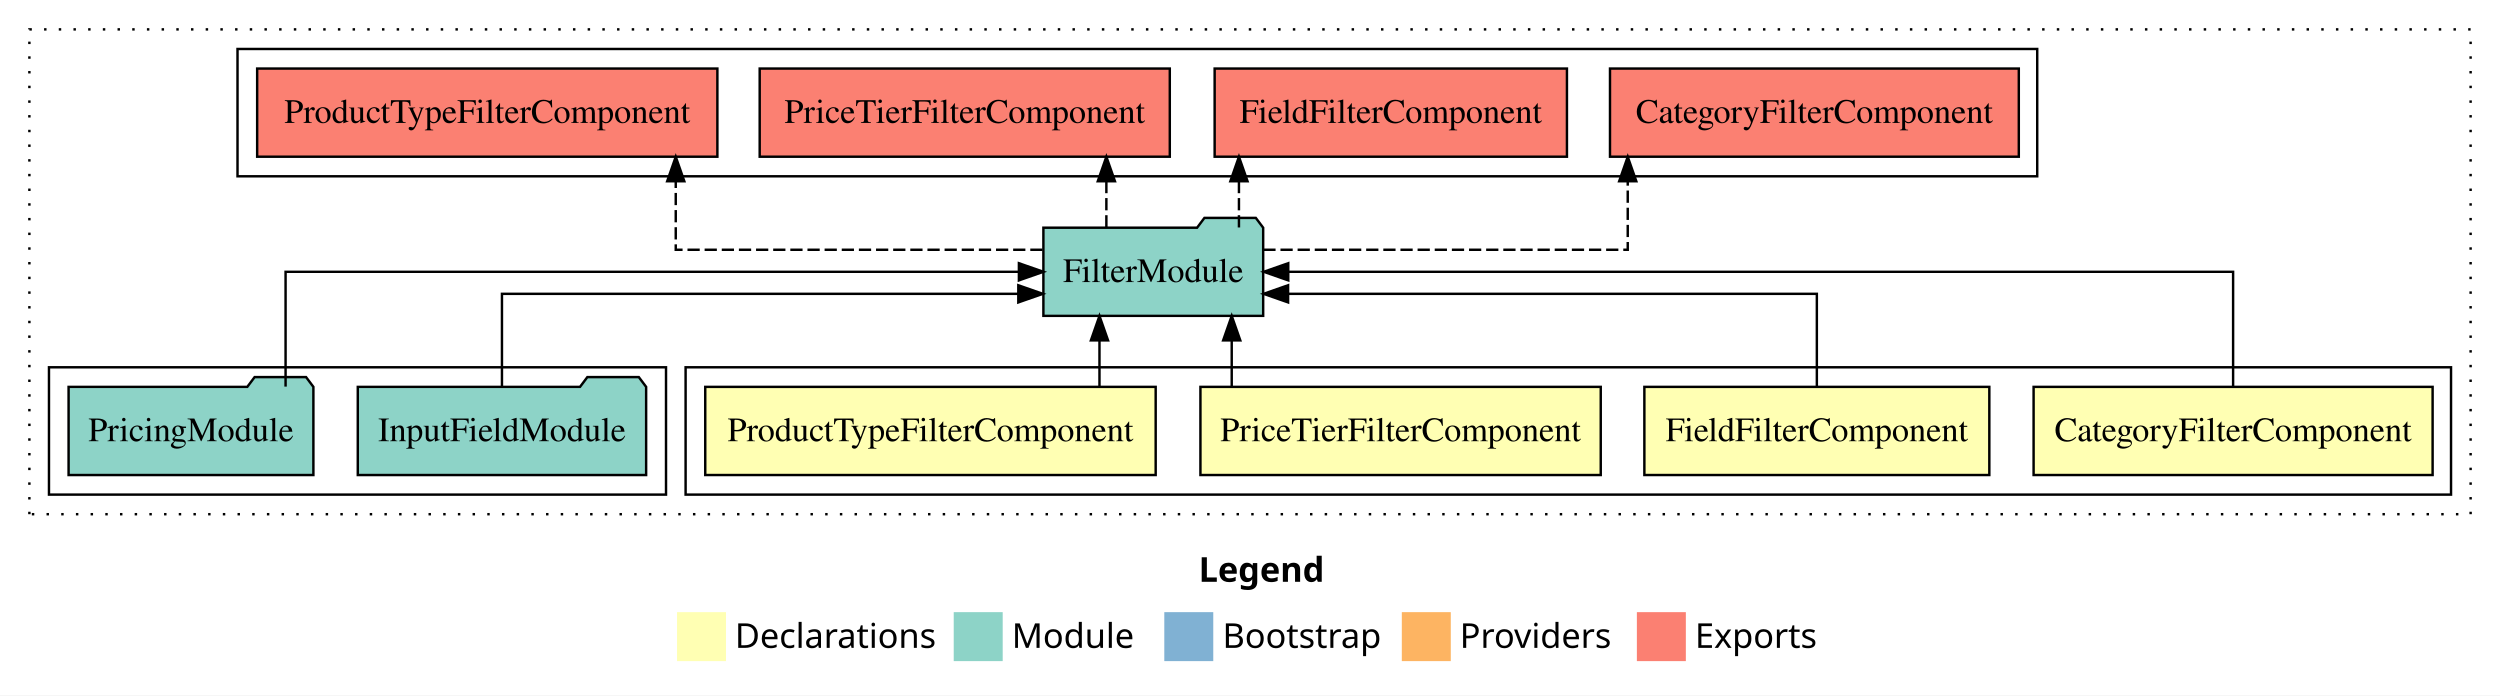
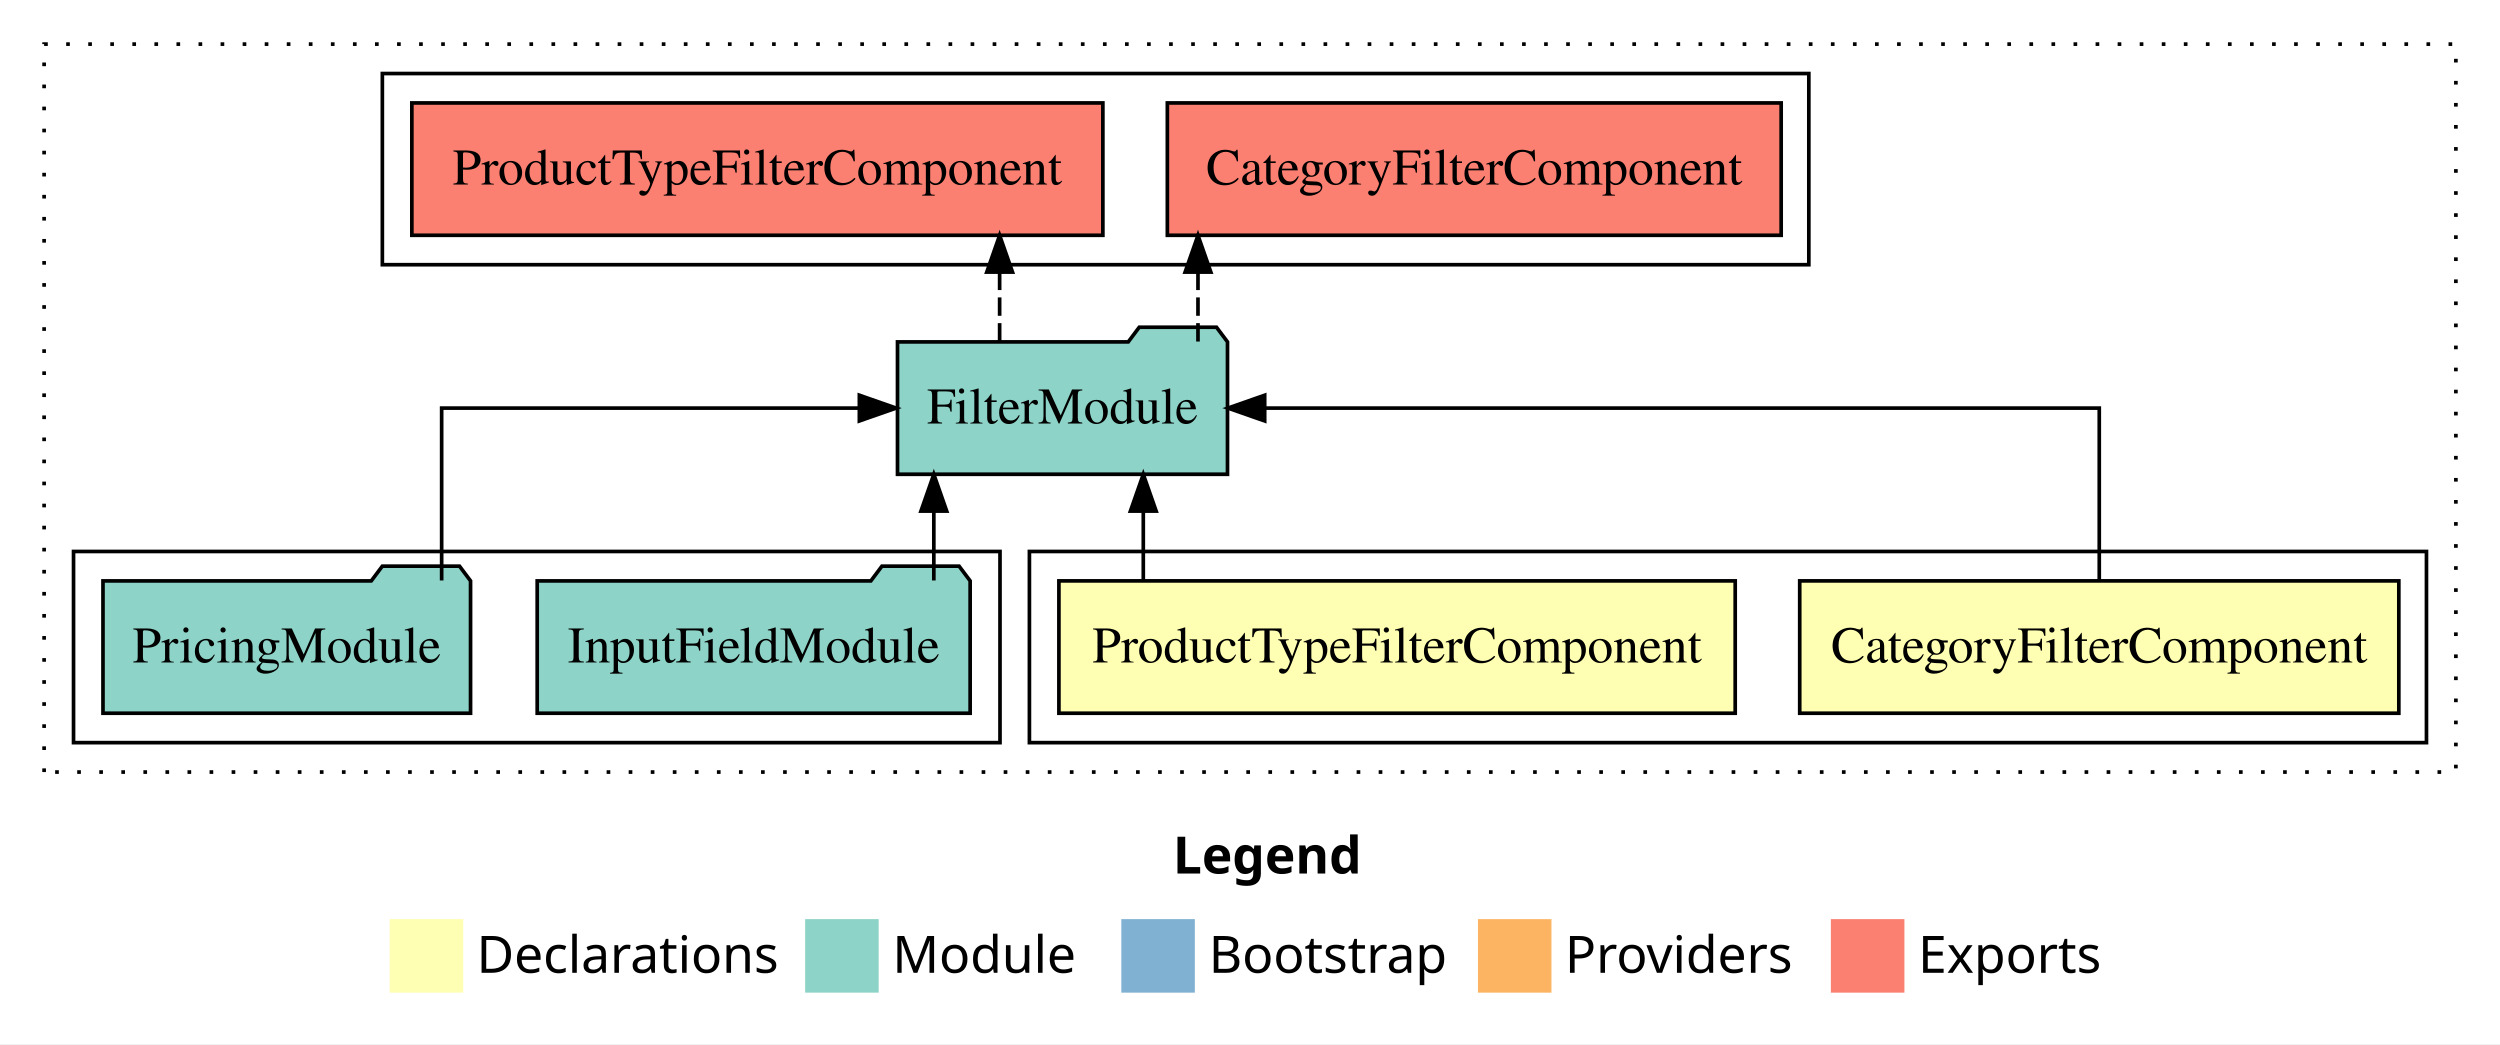
- <svg xmlns="http://www.w3.org/2000/svg" width="1021pt" height="284pt" viewBox="0.00 0.00 1021.00 284.00">
+ <svg xmlns="http://www.w3.org/2000/svg" width="680pt" height="284pt" viewBox="0.00 0.00 680.00 284.00">
  <g id="graph0" class="graph" transform="scale(1 1) rotate(0) translate(4 280)">
-     <polygon fill="#ffffff" stroke="transparent" points="-4,4 -4,-280 1017,-280 1017,4 -4,4" />
-     <text text-anchor="start" x="485.509" y="-42.4" font-family="sans-serif" font-weight="bold" font-size="14.00" fill="#000000">Legend</text>
-     <polygon fill="#ffffb3" stroke="transparent" points="272.5,-10 272.5,-30 292.5,-30 292.5,-10 272.5,-10" />
-     <text text-anchor="start" x="296.129" y="-15.4" font-family="sans-serif" font-size="14.00" fill="#000000">  Declarations</text>
-     <polygon fill="#8dd3c7" stroke="transparent" points="385.5,-10 385.5,-30 405.5,-30 405.5,-10 385.5,-10" />
-     <text text-anchor="start" x="409.225" y="-15.4" font-family="sans-serif" font-size="14.00" fill="#000000">  Module</text>
-     <polygon fill="#80b1d3" stroke="transparent" points="471.5,-10 471.5,-30 491.5,-30 491.5,-10 471.5,-10" />
-     <text text-anchor="start" x="495.281" y="-15.4" font-family="sans-serif" font-size="14.00" fill="#000000">  Bootstrap</text>
-     <polygon fill="#fdb462" stroke="transparent" points="568.5,-10 568.5,-30 588.5,-30 588.5,-10 568.5,-10" />
-     <text text-anchor="start" x="592.173" y="-15.4" font-family="sans-serif" font-size="14.00" fill="#000000">  Providers</text>
-     <polygon fill="#fb8072" stroke="transparent" points="664.5,-10 664.5,-30 684.5,-30 684.5,-10 664.5,-10" />
-     <text text-anchor="start" x="688.226" y="-15.4" font-family="sans-serif" font-size="14.00" fill="#000000">  Exports</text>
+     <polygon fill="#ffffff" stroke="transparent" points="-4,4 -4,-280 676,-280 676,4 -4,4" />
+     <text text-anchor="start" x="315.009" y="-42.4" font-family="sans-serif" font-weight="bold" font-size="14.00" fill="#000000">Legend</text>
+     <polygon fill="#ffffb3" stroke="transparent" points="102,-10 102,-30 122,-30 122,-10 102,-10" />
+     <text text-anchor="start" x="125.629" y="-15.4" font-family="sans-serif" font-size="14.00" fill="#000000">  Declarations</text>
+     <polygon fill="#8dd3c7" stroke="transparent" points="215,-10 215,-30 235,-30 235,-10 215,-10" />
+     <text text-anchor="start" x="238.725" y="-15.4" font-family="sans-serif" font-size="14.00" fill="#000000">  Module</text>
+     <polygon fill="#80b1d3" stroke="transparent" points="301,-10 301,-30 321,-30 321,-10 301,-10" />
+     <text text-anchor="start" x="324.781" y="-15.4" font-family="sans-serif" font-size="14.00" fill="#000000">  Bootstrap</text>
+     <polygon fill="#fdb462" stroke="transparent" points="398,-10 398,-30 418,-30 418,-10 398,-10" />
+     <text text-anchor="start" x="421.673" y="-15.4" font-family="sans-serif" font-size="14.00" fill="#000000">  Providers</text>
+     <polygon fill="#fb8072" stroke="transparent" points="494,-10 494,-30 514,-30 514,-10 494,-10" />
+     <text text-anchor="start" x="517.726" y="-15.4" font-family="sans-serif" font-size="14.00" fill="#000000">  Exports</text>
    <g id="clust1" class="cluster">
-       <polygon fill="none" stroke="#000000" stroke-dasharray="1,5" points="8,-70 8,-268 1005,-268 1005,-70 8,-70" />
+       <polygon fill="none" stroke="#000000" stroke-dasharray="1,5" points="8,-70 8,-268 664,-268 664,-70 8,-70" />
    </g>
    <g id="clust2" class="cluster">
-       <polygon fill="none" stroke="#000000" points="276,-78 276,-130 997,-130 997,-78 276,-78" />
+       <polygon fill="none" stroke="#000000" points="276,-78 276,-130 656,-130 656,-78 276,-78" />
    </g>
-     <g id="clust7" class="cluster">
+     <g id="clust5" class="cluster">
      <polygon fill="none" stroke="#000000" points="16,-78 16,-130 268,-130 268,-78 16,-78" />
    </g>
-     <g id="clust8" class="cluster">
-       <polygon fill="none" stroke="#000000" points="93,-208 93,-260 828,-260 828,-208 93,-208" />
+     <g id="clust6" class="cluster">
+       <polygon fill="none" stroke="#000000" points="100,-208 100,-260 488,-260 488,-208 100,-208" />
    </g>
    <g id="node1" class="node">
-       <polygon fill="#ffffb3" stroke="#000000" points="989.479,-122 826.521,-122 826.521,-86 989.479,-86 989.479,-122" />
-       <text text-anchor="middle" x="908" y="-99.8" font-family="Times,serif" font-size="14.00" fill="#000000">CategoryFilterComponent</text>
+       <polygon fill="#ffffb3" stroke="#000000" points="648.479,-122 485.521,-122 485.521,-86 648.479,-86 648.479,-122" />
+       <text text-anchor="middle" x="567" y="-99.8" font-family="Times,serif" font-size="14.00" fill="#000000">CategoryFilterComponent</text>
    </g>
-     <g id="node5" class="node">
-       <polygon fill="#8dd3c7" stroke="#000000" points="511.88,-187 508.88,-191 487.88,-191 484.88,-187 422.12,-187 422.12,-151 511.88,-151 511.88,-187" />
-       <text text-anchor="middle" x="467" y="-164.8" font-family="Times,serif" font-size="14.00" fill="#000000">FilterModule</text>
+     <g id="node3" class="node">
+       <polygon fill="#8dd3c7" stroke="#000000" points="329.88,-187 326.88,-191 305.88,-191 302.88,-187 240.12,-187 240.12,-151 329.88,-151 329.88,-187" />
+       <text text-anchor="middle" x="285" y="-164.8" font-family="Times,serif" font-size="14.00" fill="#000000">FilterModule</text>
    </g>
    <g id="edge1" class="edge">
-       <path fill="none" stroke="#000000" d="M908,-122.106C908,-141.339 908,-169 908,-169 908,-169 522.122,-169 522.122,-169" />
-       <polygon fill="#000000" stroke="#000000" points="522.122,-165.5 512.122,-169 522.122,-172.5 522.122,-165.5" />
+       <path fill="none" stroke="#000000" d="M567,-122.106C567,-141.339 567,-169 567,-169 567,-169 339.996,-169 339.996,-169" />
+       <polygon fill="#000000" stroke="#000000" points="339.996,-165.5 329.996,-169 339.995,-172.5 339.996,-165.5" />
    </g>
    <g id="node2" class="node">
-       <polygon fill="#ffffb3" stroke="#000000" points="808.441,-122 667.559,-122 667.559,-86 808.441,-86 808.441,-122" />
-       <text text-anchor="middle" x="738" y="-99.8" font-family="Times,serif" font-size="14.00" fill="#000000">FieldFilterComponent</text>
-     </g>
-     <g id="edge2" class="edge">
-       <path fill="none" stroke="#000000" d="M738,-122.027C738,-138.398 738,-160 738,-160 738,-160 522.054,-160 522.054,-160" />
-       <polygon fill="#000000" stroke="#000000" points="522.054,-156.5 512.054,-160 522.054,-163.5 522.054,-156.5" />
-     </g>
-     <g id="node3" class="node">
-       <polygon fill="#ffffb3" stroke="#000000" points="649.744,-122 486.256,-122 486.256,-86 649.744,-86 649.744,-122" />
-       <text text-anchor="middle" x="568" y="-99.8" font-family="Times,serif" font-size="14.00" fill="#000000">PriceTierFilterComponent</text>
-     </g>
-     <g id="edge3" class="edge">
-       <path fill="none" stroke="#000000" d="M499.034,-122.106C499.034,-122.106 499.034,-140.991 499.034,-140.991" />
-       <polygon fill="#000000" stroke="#000000" points="495.534,-140.991 499.034,-150.991 502.534,-140.991 495.534,-140.991" />
-     </g>
-     <g id="node4" class="node">
      <polygon fill="#ffffb3" stroke="#000000" points="467.978,-122 284.022,-122 284.022,-86 467.978,-86 467.978,-122" />
      <text text-anchor="middle" x="376" y="-99.8" font-family="Times,serif" font-size="14.00" fill="#000000">ProductTypeFilterComponent</text>
    </g>
-     <g id="edge4" class="edge">
-       <path fill="none" stroke="#000000" d="M445.025,-122.106C445.025,-122.106 445.025,-140.991 445.025,-140.991" />
-       <polygon fill="#000000" stroke="#000000" points="441.525,-140.991 445.025,-150.991 448.525,-140.991 441.525,-140.991" />
-     </g>
-     <g id="node8" class="node">
-       <polygon fill="#fb8072" stroke="#000000" points="820.48,-252 653.52,-252 653.52,-216 820.48,-216 820.48,-252" />
-       <text text-anchor="middle" x="737" y="-229.8" font-family="Times,serif" font-size="14.00" fill="#000000">CategoryFilterComponent </text>
-     </g>
-     <g id="edge7" class="edge">
-       <path fill="none" stroke="#000000" stroke-dasharray="5,2" d="M511.942,-178C569.183,-178 660.77,-178 660.77,-178 660.77,-178 660.77,-205.973 660.77,-205.973" />
-       <polygon fill="#000000" stroke="#000000" points="657.27,-205.973 660.77,-215.973 664.27,-205.973 657.27,-205.973" />
-     </g>
-     <g id="node9" class="node">
-       <polygon fill="#fb8072" stroke="#000000" points="635.94,-252 492.06,-252 492.06,-216 635.94,-216 635.94,-252" />
-       <text text-anchor="middle" x="564" y="-229.8" font-family="Times,serif" font-size="14.00" fill="#000000">FieldFilterComponent </text>
-     </g>
-     <g id="edge8" class="edge">
-       <path fill="none" stroke="#000000" stroke-dasharray="5,2" d="M501.985,-187.106C501.985,-187.106 501.985,-205.991 501.985,-205.991" />
-       <polygon fill="#000000" stroke="#000000" points="498.485,-205.991 501.985,-215.991 505.485,-205.991 498.485,-205.991" />
-     </g>
-     <g id="node10" class="node">
-       <polygon fill="#fb8072" stroke="#000000" points="473.744,-252 306.256,-252 306.256,-216 473.744,-216 473.744,-252" />
-       <text text-anchor="middle" x="390" y="-229.8" font-family="Times,serif" font-size="14.00" fill="#000000">PriceTierFilterComponent </text>
-     </g>
-     <g id="edge9" class="edge">
-       <path fill="none" stroke="#000000" stroke-dasharray="5,2" d="M447.841,-187.106C447.841,-187.106 447.841,-205.991 447.841,-205.991" />
-       <polygon fill="#000000" stroke="#000000" points="444.341,-205.991 447.841,-215.991 451.341,-205.991 444.341,-205.991" />
-     </g>
-     <g id="node11" class="node">
-       <polygon fill="#fb8072" stroke="#000000" points="288.978,-252 101.022,-252 101.022,-216 288.978,-216 288.978,-252" />
-       <text text-anchor="middle" x="195" y="-229.8" font-family="Times,serif" font-size="14.00" fill="#000000">ProductTypeFilterComponent </text>
-     </g>
-     <g id="edge10" class="edge">
-       <path fill="none" stroke="#000000" stroke-dasharray="5,2" d="M421.767,-178C364.155,-178 271.976,-178 271.976,-178 271.976,-178 271.976,-205.973 271.976,-205.973" />
-       <polygon fill="#000000" stroke="#000000" points="268.476,-205.973 271.976,-215.973 275.476,-205.973 268.476,-205.973" />
+     <g id="edge2" class="edge">
+       <path fill="none" stroke="#000000" d="M306.976,-122.106C306.976,-122.106 306.976,-140.991 306.976,-140.991" />
+       <polygon fill="#000000" stroke="#000000" points="303.476,-140.991 306.976,-150.991 310.476,-140.991 303.476,-140.991" />
    </g>
    <g id="node6" class="node">
+       <polygon fill="#fb8072" stroke="#000000" points="480.48,-252 313.52,-252 313.52,-216 480.48,-216 480.48,-252" />
+       <text text-anchor="middle" x="397" y="-229.8" font-family="Times,serif" font-size="14.00" fill="#000000">CategoryFilterComponent </text>
+     </g>
+     <g id="edge5" class="edge">
+       <path fill="none" stroke="#000000" stroke-dasharray="5,2" d="M321.85,-187.106C321.85,-187.106 321.85,-205.991 321.85,-205.991" />
+       <polygon fill="#000000" stroke="#000000" points="318.35,-205.991 321.85,-215.991 325.35,-205.991 318.35,-205.991" />
+     </g>
+     <g id="node7" class="node">
+       <polygon fill="#fb8072" stroke="#000000" points="295.978,-252 108.022,-252 108.022,-216 295.978,-216 295.978,-252" />
+       <text text-anchor="middle" x="202" y="-229.8" font-family="Times,serif" font-size="14.00" fill="#000000">ProductTypeFilterComponent </text>
+     </g>
+     <g id="edge6" class="edge">
+       <path fill="none" stroke="#000000" stroke-dasharray="5,2" d="M267.899,-187.106C267.899,-187.106 267.899,-205.991 267.899,-205.991" />
+       <polygon fill="#000000" stroke="#000000" points="264.4,-205.991 267.899,-215.991 271.4,-205.991 264.4,-205.991" />
+     </g>
+     <g id="node4" class="node">
      <polygon fill="#8dd3c7" stroke="#000000" points="259.88,-122 256.88,-126 235.88,-126 232.88,-122 142.12,-122 142.12,-86 259.88,-86 259.88,-122" />
      <text text-anchor="middle" x="201" y="-99.8" font-family="Times,serif" font-size="14.00" fill="#000000">InputFieldModule</text>
    </g>
-     <g id="edge5" class="edge">
-       <path fill="none" stroke="#000000" d="M201,-122.027C201,-138.398 201,-160 201,-160 201,-160 411.877,-160 411.877,-160" />
-       <polygon fill="#000000" stroke="#000000" points="411.877,-163.5 421.877,-160 411.877,-156.5 411.877,-163.5" />
+     <g id="edge3" class="edge">
+       <path fill="none" stroke="#000000" d="M250,-122.106C250,-122.106 250,-140.991 250,-140.991" />
+       <polygon fill="#000000" stroke="#000000" points="246.5,-140.991 250,-150.991 253.5,-140.991 246.5,-140.991" />
    </g>
-     <g id="node7" class="node">
+     <g id="node5" class="node">
      <polygon fill="#8dd3c7" stroke="#000000" points="123.989,-122 120.989,-126 99.989,-126 96.989,-122 24.011,-122 24.011,-86 123.989,-86 123.989,-122" />
      <text text-anchor="middle" x="74" y="-99.8" font-family="Times,serif" font-size="14.00" fill="#000000">PricingModule</text>
    </g>
-     <g id="edge6" class="edge">
-       <path fill="none" stroke="#000000" d="M112.628,-122.106C112.628,-141.339 112.628,-169 112.628,-169 112.628,-169 412.118,-169 412.118,-169" />
-       <polygon fill="#000000" stroke="#000000" points="412.119,-172.5 422.118,-169 412.118,-165.5 412.119,-172.5" />
+     <g id="edge4" class="edge">
+       <path fill="none" stroke="#000000" d="M116.128,-122.106C116.128,-141.339 116.128,-169 116.128,-169 116.128,-169 229.745,-169 229.745,-169" />
+       <polygon fill="#000000" stroke="#000000" points="229.745,-172.5 239.745,-169 229.745,-165.5 229.745,-172.5" />
    </g>
  </g>
</svg>
